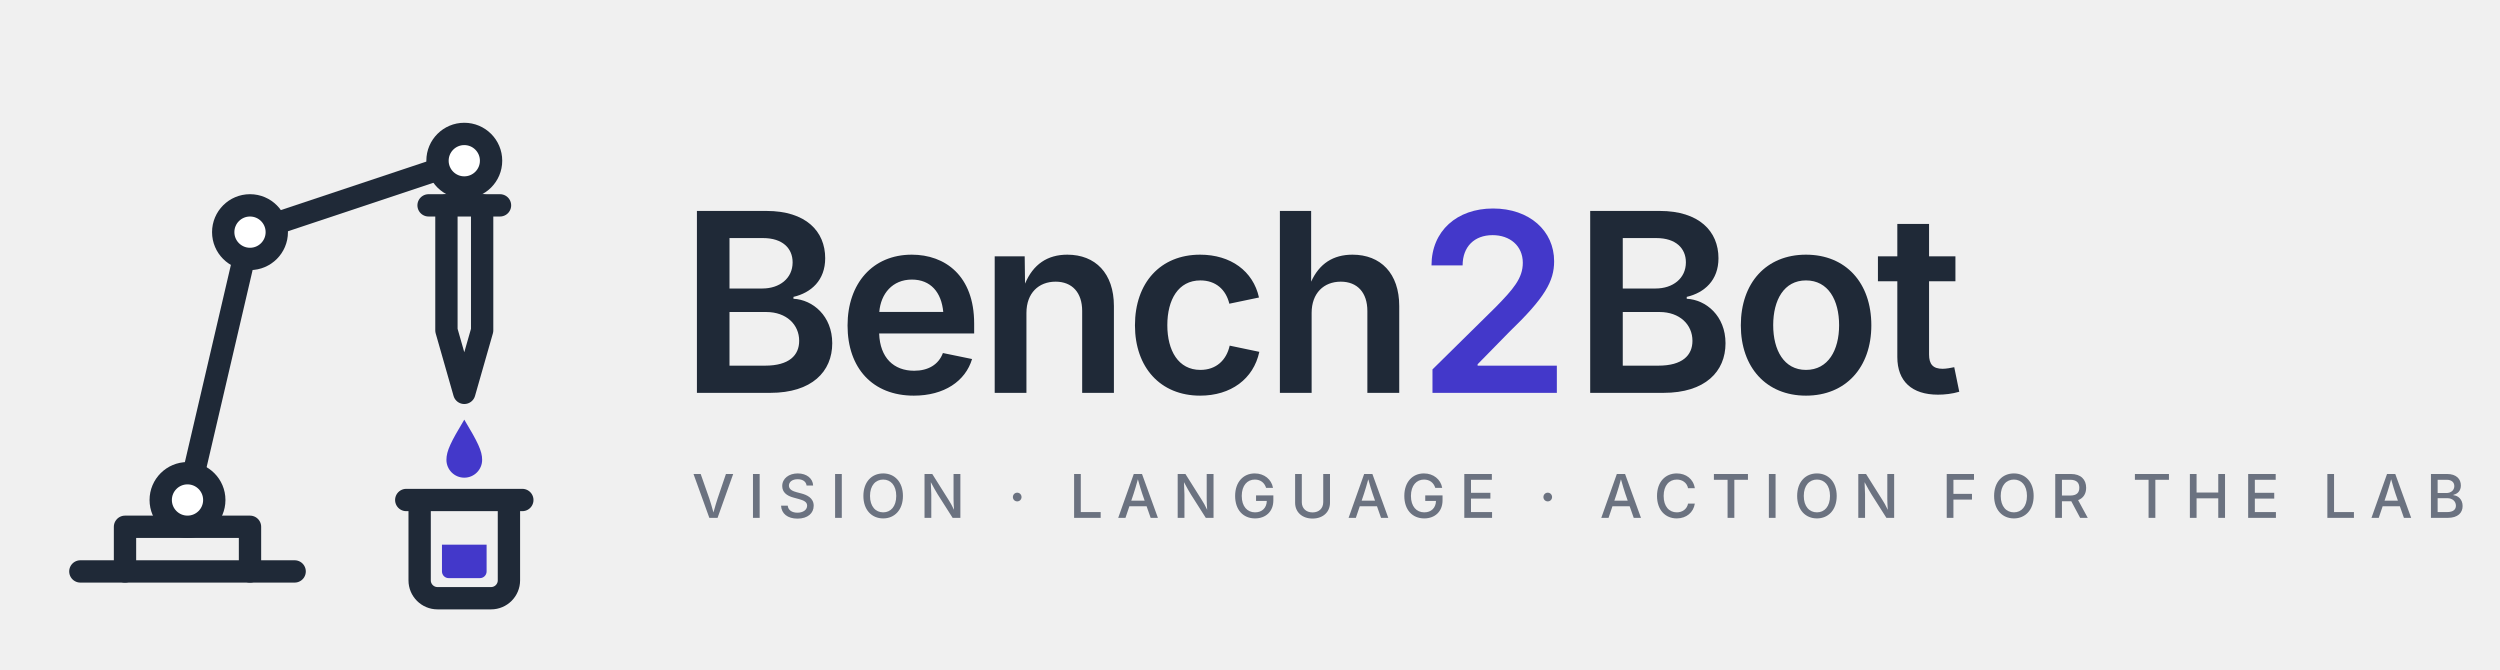
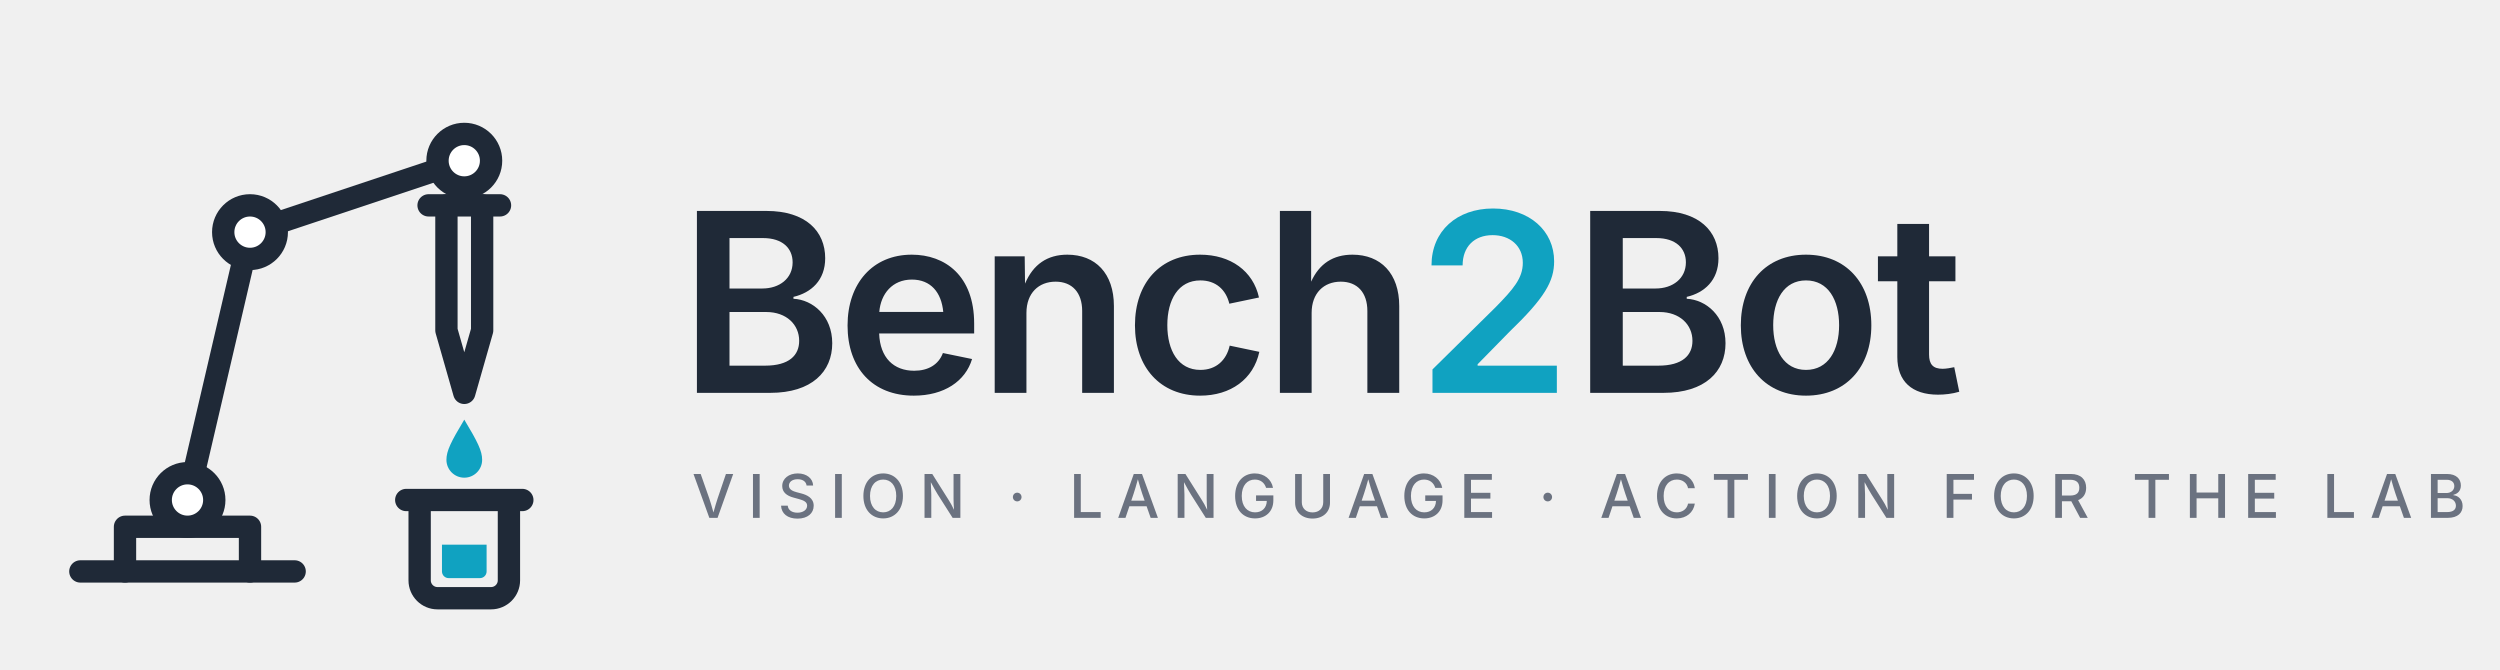
<svg xmlns="http://www.w3.org/2000/svg" viewBox="0 0 560 150" width="560" height="150" role="img" aria-label="Bench2Bot logo">
  <g fill="none" stroke="#1F2937" stroke-width="5" stroke-linecap="round" stroke-linejoin="round">
    <path d="M18 128 H66" />
    <path d="M28 128 V118 H56 V128" />
    <path d="M42 112 L56 52 L104 36" />
    <path d="M104 36 V46 M96 46 H112" />
    <path d="M100 46 V74 L104 88 L108 74 V46" />
  </g>
  <g fill="#FFFFFF" stroke="#1F2937" stroke-width="5">
    <circle cx="42" cy="112" r="6" />
    <circle cx="56" cy="52" r="6" />
    <circle cx="104" cy="36" r="6" />
  </g>
-   <path d="M104 94 C101 99 100 101 100 103 A4 4 0 0 0 108 103 C108 101 107 99 104 94 Z" fill="#4338CA" />
+   <path d="M104 94 C101 99 100 101 100 103 A4 4 0 0 0 108 103 C108 101 107 99 104 94 Z" fill="#10A2C1" />
  <path d="M91 112 H117 M94 112 V130 A4 4 0 0 0 98 134 H110 A4 4 0 0 0 114 130 V112" fill="none" stroke="#1F2937" stroke-width="5" stroke-linecap="round" stroke-linejoin="round" />
-   <path d="M99 122 H109 V128 A1.5 1.5 0 0 1 107.5 129.5 H100.5 A1.5 1.5 0 0 1 99 128 Z" fill="#4338CA" />
-   <text x="152" y="88" font-family="Inter, 'Helvetica Neue', Helvetica, Arial, sans-serif" font-size="56" font-weight="600" letter-spacing="-1.5" fill="#1F2937">Bench<tspan fill="#4338CA">2</tspan>Bot</text>
+   <path d="M99 122 H109 V128 A1.5 1.5 0 0 1 107.5 129.5 H100.5 A1.5 1.5 0 0 1 99 128 Z" fill="#10A2C1" />
+   <text x="152" y="88" font-family="Inter, 'Helvetica Neue', Helvetica, Arial, sans-serif" font-size="56" font-weight="600" letter-spacing="-1.5" fill="#1F2937">Bench<tspan fill="#10A2C1">2</tspan>Bot</text>
  <text x="155" y="116" font-family="Inter, 'Helvetica Neue', Helvetica, Arial, sans-serif" font-size="13.5" font-weight="500" letter-spacing="3" fill="#6B7280">VISION · LANGUAGE · ACTION FOR THE LAB</text>
</svg>
